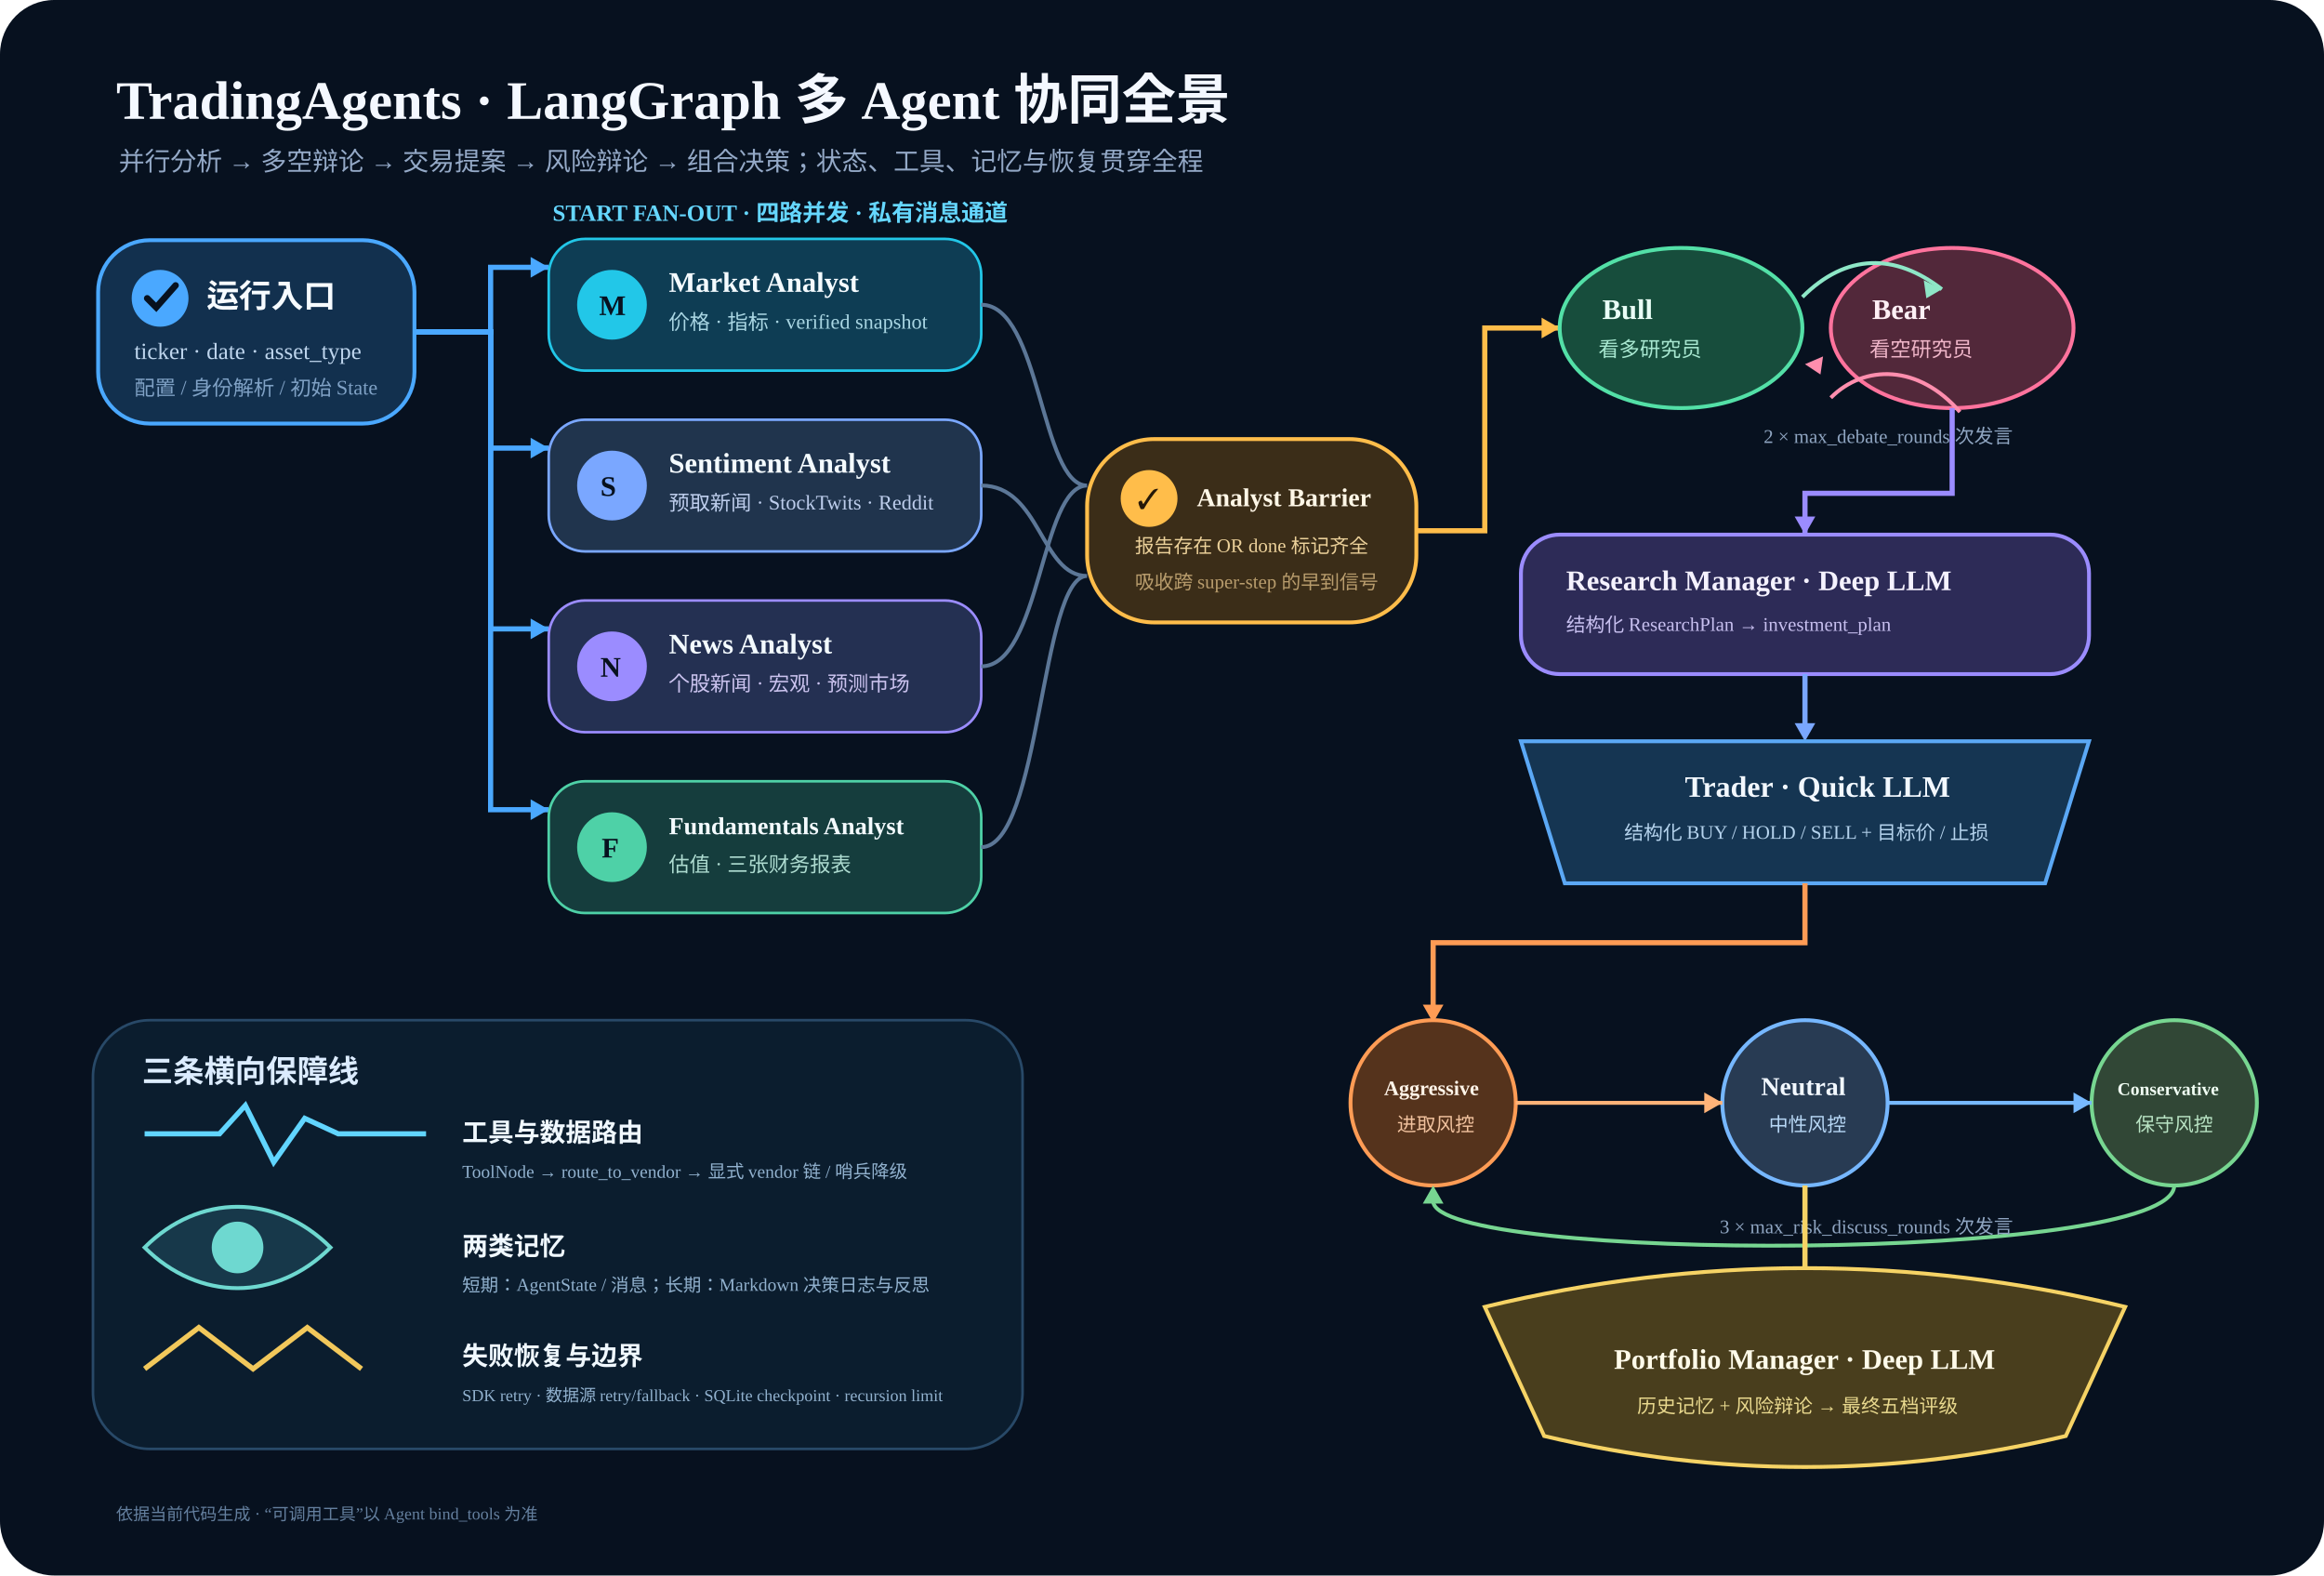
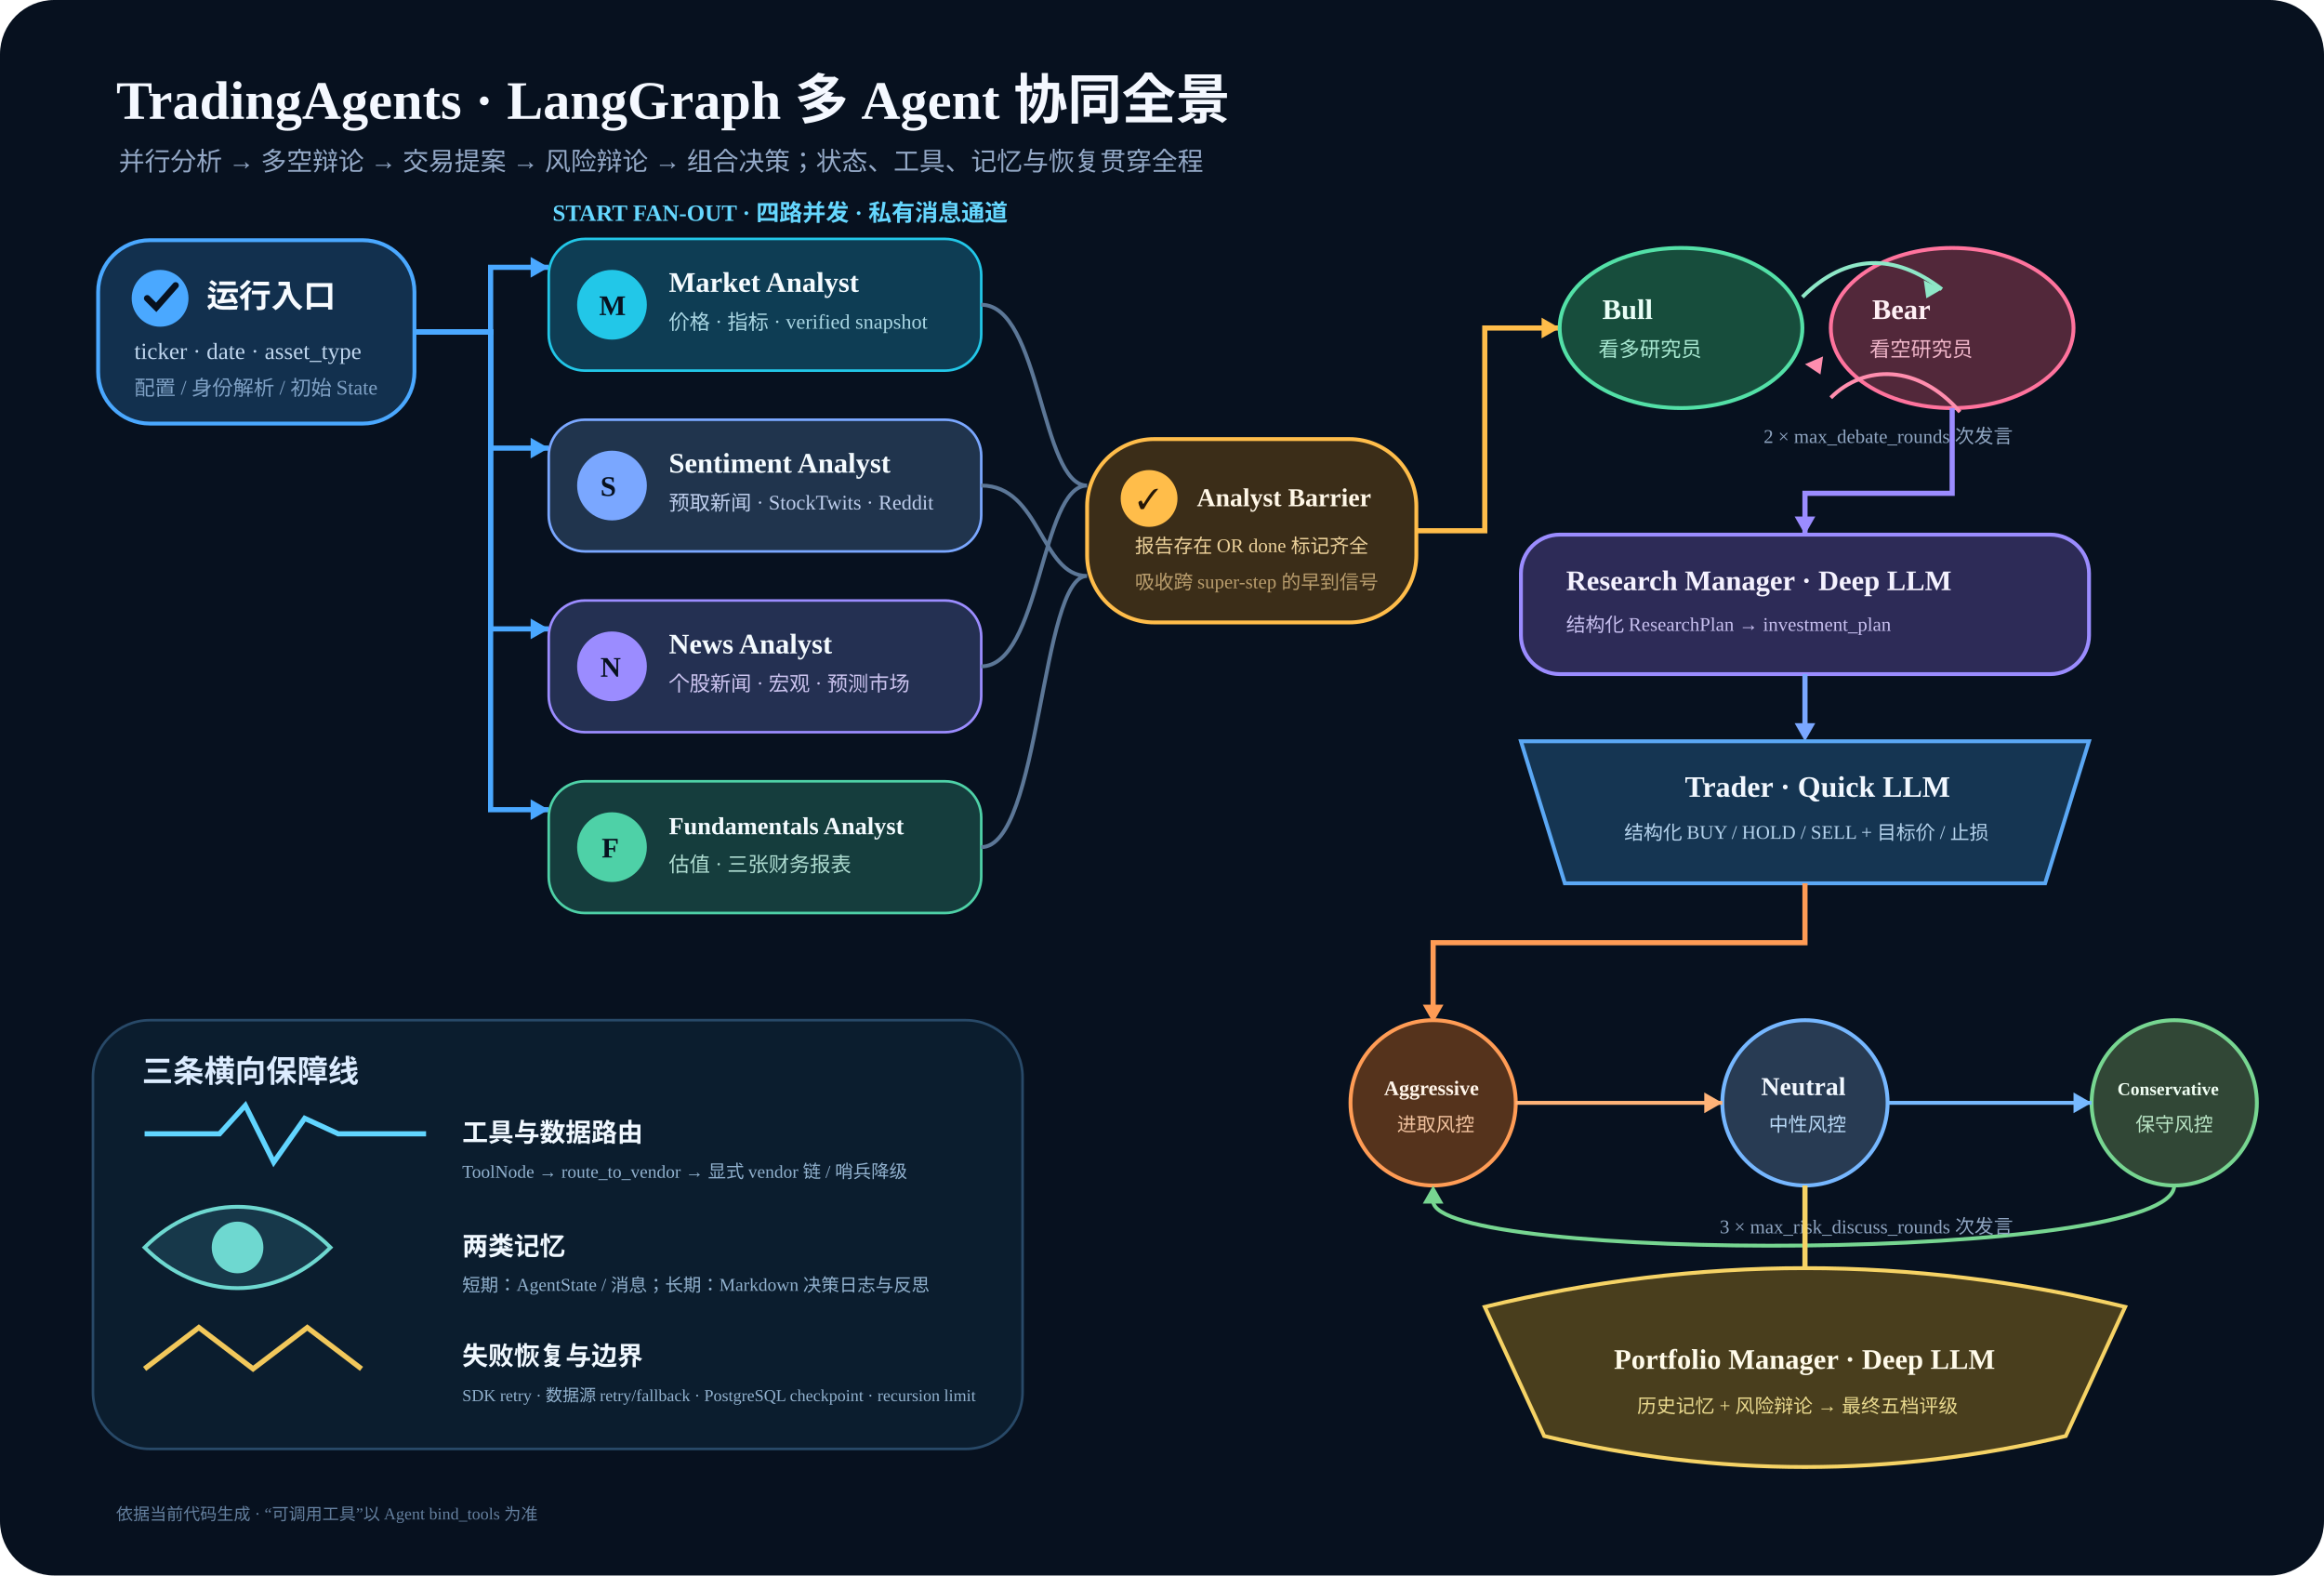
<svg xmlns="http://www.w3.org/2000/svg" width="1800" height="1220" viewBox="0 0 1800 1220">
  <rect x="0" y="0" width="1800" height="1220" rx="42" fill="#07111f" />
  <text x="90" y="92" fill="#f4f8ff" font-size="42" font-weight="700">TradingAgents · LangGraph 多 Agent 协同全景</text>
  <text x="92" y="132" fill="#94a9c7" font-size="20">并行分析 → 多空辩论 → 交易提案 → 风险辩论 → 组合决策；状态、工具、记忆与恢复贯穿全程</text>
  <rect x="76" y="186" width="245" height="142" rx="40" fill="#12304e" stroke="#4aa8ff" stroke-width="3" />
  <circle cx="124" cy="231" r="22" fill="#4aa8ff" />
  <path d="M114 231 L121 238 L136 221" fill="none" stroke="#07111f" stroke-width="5" stroke-linecap="round" />
  <text x="160" y="238" fill="#f7fbff" font-size="25" font-weight="700">运行入口</text>
  <text x="104" y="278" fill="#bed5ed" font-size="18">ticker · date · asset_type</text>
  <text x="104" y="306" fill="#7fa1c5" font-size="16">配置 / 身份解析 / 初始 State</text>
  <polyline points="321,257 380,257 380,207 425,207" fill="none" stroke="#4aa8ff" stroke-width="4" />
  <polygon points="425,207 411,199 411,215" fill="#4aa8ff" />
  <polyline points="321,257 380,257 380,347 425,347" fill="none" stroke="#4aa8ff" stroke-width="4" />
  <polygon points="425,347 411,339 411,355" fill="#4aa8ff" />
  <polyline points="321,257 380,257 380,487 425,487" fill="none" stroke="#4aa8ff" stroke-width="4" />
  <polygon points="425,487 411,479 411,495" fill="#4aa8ff" />
  <polyline points="321,257 380,257 380,627 425,627" fill="none" stroke="#4aa8ff" stroke-width="4" />
  <polygon points="425,627 411,619 411,635" fill="#4aa8ff" />
  <text x="428" y="171" fill="#65d7ff" font-size="18" font-weight="700">START FAN-OUT · 四路并发 · 私有消息通道</text>
  <rect x="425" y="185" width="335" height="102" rx="28" fill="#0e3d54" stroke="#22c7e8" stroke-width="2" />
  <circle cx="474" cy="236" r="27" fill="#22c7e8" />
  <text x="464" y="244" fill="#07111f" font-size="22" font-weight="700">M</text>
  <text x="518" y="226" fill="#f4fbff" font-size="22" font-weight="700">Market Analyst</text>
  <text x="518" y="255" fill="#a9d6e3" font-size="16">价格 · 指标 · verified snapshot</text>
  <rect x="425" y="325" width="335" height="102" rx="28" fill="#20344d" stroke="#7aa7ff" stroke-width="2" />
  <circle cx="474" cy="376" r="27" fill="#7aa7ff" />
  <text x="465" y="384" fill="#07111f" font-size="22" font-weight="700">S</text>
  <text x="518" y="366" fill="#f4fbff" font-size="22" font-weight="700">Sentiment Analyst</text>
  <text x="518" y="395" fill="#bdcdec" font-size="16">预取新闻 · StockTwits · Reddit</text>
  <rect x="425" y="465" width="335" height="102" rx="28" fill="#243052" stroke="#9b8cff" stroke-width="2" />
  <circle cx="474" cy="516" r="27" fill="#9b8cff" />
  <text x="465" y="524" fill="#07111f" font-size="22" font-weight="700">N</text>
  <text x="518" y="506" fill="#f4fbff" font-size="22" font-weight="700">News Analyst</text>
  <text x="518" y="535" fill="#cbc3ef" font-size="16">个股新闻 · 宏观 · 预测市场</text>
  <rect x="425" y="605" width="335" height="102" rx="28" fill="#153d3d" stroke="#4ed1a7" stroke-width="2" />
  <circle cx="474" cy="656" r="27" fill="#4ed1a7" />
  <text x="466" y="664" fill="#07111f" font-size="22" font-weight="700">F</text>
  <text x="518" y="646" fill="#f4fbff" font-size="19" font-weight="700">Fundamentals Analyst</text>
  <text x="518" y="675" fill="#addbd0" font-size="16">估值 · 三张财务报表</text>
  <path d="M760 236 C806 236 806 376 842 376 C806 376 806 516 760 516" fill="none" stroke="#5c7797" stroke-width="3" />
  <path d="M760 376 C806 376 806 446 842 446 C806 446 806 656 760 656" fill="none" stroke="#5c7797" stroke-width="3" />
  <rect x="842" y="340" width="255" height="142" rx="52" fill="#3b2d18" stroke="#ffbd4a" stroke-width="3" />
  <circle cx="890" cy="386" r="22" fill="#ffbd4a" />
  <text x="881" y="394" fill="#261808" font-size="22" font-weight="700">✓</text>
  <text x="927" y="392" fill="#fff7e7" font-size="20" font-weight="700">Analyst Barrier</text>
  <text x="879" y="428" fill="#ecd19a" font-size="15">报告存在 OR done 标记齐全</text>
  <text x="879" y="456" fill="#b89c6c" font-size="15">吸收跨 super-step 的早到信号</text>
  <polyline points="1097,411 1150,411 1150,254 1208,254" fill="none" stroke="#ffbd4a" stroke-width="4" />
  <polygon points="1208,254 1194,246 1194,262" fill="#ffbd4a" />
  <ellipse cx="1302" cy="254" rx="94" ry="62" fill="#174d3c" stroke="#53e0a7" stroke-width="3" />
  <text x="1241" y="247" fill="#eafff7" font-size="22" font-weight="700">Bull</text>
  <text x="1238" y="276" fill="#a8e8d1" font-size="16">看多研究员</text>
  <ellipse cx="1512" cy="254" rx="94" ry="62" fill="#52283a" stroke="#ff739d" stroke-width="3" />
  <text x="1450" y="247" fill="#fff0f5" font-size="22" font-weight="700">Bear</text>
  <text x="1448" y="276" fill="#efb5c8" font-size="16">看空研究员</text>
  <path d="M1396 230 C1430 196 1468 196 1504 224" fill="none" stroke="#8ee7c7" stroke-width="3" />
  <polygon points="1504,224 1490,217 1492,231" fill="#8ee7c7" />
  <path d="M1418 281 C1450 318 1492 318 1518 292" fill="none" stroke="#ff8eae" stroke-width="3" transform="rotate(180 1468 300)" />
  <polygon points="1398,282 1412,276 1410,290" fill="#ff8eae" />
  <text x="1366" y="343" fill="#8fa5c1" font-size="15">2 × max_debate_rounds 次发言</text>
  <polyline points="1512,316 1512,382 1398,382 1398,414" fill="none" stroke="#9b8cff" stroke-width="4" />
  <polygon points="1398,414 1390,400 1406,400" fill="#9b8cff" />
  <rect x="1178" y="414" width="440" height="108" rx="30" fill="#2d2b57" stroke="#9b8cff" stroke-width="3" />
  <text x="1213" y="457" fill="#f5f2ff" font-size="22" font-weight="700">Research Manager · Deep LLM</text>
  <text x="1213" y="489" fill="#c7bfef" font-size="15">结构化 ResearchPlan → investment_plan</text>
  <polyline points="1398,522 1398,562" fill="none" stroke="#7aa7ff" stroke-width="4" />
  <polygon points="1398,574 1390,560 1406,560" fill="#7aa7ff" />
  <polygon points="1178,574 1618,574 1584,684 1212,684" fill="#153552" stroke="#5ba8f5" stroke-width="3" />
  <text x="1305" y="617" fill="#f2f8ff" font-size="23" font-weight="700">Trader · Quick LLM</text>
  <text x="1258" y="650" fill="#b5d3ed" font-size="15">结构化 BUY / HOLD / SELL + 目标价 / 止损</text>
  <polyline points="1398,684 1398,730 1110,730 1110,780" fill="none" stroke="#ff9c55" stroke-width="4" />
  <polygon points="1110,792 1102,778 1118,778" fill="#ff9c55" />
  <circle cx="1110" cy="854" r="64" fill="#55331c" stroke="#ff9c55" stroke-width="3" />
  <text x="1072" y="848" fill="#fff4e8" font-size="16" font-weight="700">Aggressive</text>
  <text x="1082" y="876" fill="#f1c29e" font-size="15">进取风控</text>
  <circle cx="1398" cy="854" r="64" fill="#283b53" stroke="#76b7ff" stroke-width="3" />
  <text x="1364" y="848" fill="#f2f8ff" font-size="20" font-weight="700">Neutral</text>
  <text x="1370" y="876" fill="#b7d7f5" font-size="15">中性风控</text>
  <circle cx="1684" cy="854" r="64" fill="#314736" stroke="#77d691" stroke-width="3" />
  <text x="1640" y="848" fill="#f1fff4" font-size="14" font-weight="700">Conservative</text>
  <text x="1654" y="876" fill="#b9e4c4" font-size="15">保守风控</text>
  <polyline points="1174,854 1334,854" fill="none" stroke="#ffb378" stroke-width="3" />
  <polygon points="1334,854 1320,846 1320,862" fill="#ffb378" />
  <polyline points="1462,854 1620,854" fill="none" stroke="#77b9ff" stroke-width="3" />
  <polygon points="1620,854 1606,846 1606,862" fill="#77b9ff" />
  <path d="M1684 918 C1684 978 1110 978 1110 930" fill="none" stroke="#77d691" stroke-width="3" />
  <polygon points="1110,918 1102,932 1118,932" fill="#77d691" />
  <text x="1332" y="955" fill="#8fa5c1" font-size="15">3 × max_risk_discuss_rounds 次发言</text>
  <polyline points="1398,918 1398,1000" fill="none" stroke="#f6d365" stroke-width="4" />
  <polygon points="1398,1012 1390,998 1406,998" fill="#f6d365" />
  <path d="M1150 1012 Q1398 952 1646 1012 L1600 1112 Q1398 1160 1196 1112 Z" fill="#493e1d" stroke="#f6d365" stroke-width="3" />
  <text x="1250" y="1060" fill="#fffbea" font-size="22" font-weight="700">Portfolio Manager · Deep LLM</text>
  <text x="1268" y="1094" fill="#e9d98e" font-size="15">历史记忆 + 风险辩论 → 最终五档评级</text>
  <rect x="72" y="790" width="720" height="332" rx="44" fill="#0b1d2e" stroke="#284968" stroke-width="2" />
  <text x="110" y="838" fill="#dcecff" font-size="24" font-weight="700">三条横向保障线</text>
  <path d="M112 878 L170 878 L190 856 L212 900 L236 866 L262 878 L330 878" fill="none" stroke="#61d5ff" stroke-width="4" />
  <text x="358" y="884" fill="#f0f8ff" font-size="20" font-weight="700">工具与数据路由</text>
  <text x="358" y="912" fill="#91b1ce" font-size="14">ToolNode → route_to_vendor → 显式 vendor 链 / 哨兵降级</text>
  <path d="M112 966 C154 924 214 924 256 966 C214 1008 154 1008 112 966 Z" fill="#17384a" stroke="#6ed8d0" stroke-width="3" />
  <circle cx="184" cy="966" r="20" fill="#6ed8d0" />
  <text x="358" y="972" fill="#f0f8ff" font-size="20" font-weight="700">两类记忆</text>
  <text x="358" y="1000" fill="#91b1ce" font-size="14">短期：AgentState / 消息；长期：Markdown 决策日志与反思</text>
  <path d="M112 1060 L154 1028 L196 1060 L238 1028 L280 1060" fill="none" stroke="#f2c85b" stroke-width="4" />
  <text x="358" y="1057" fill="#f0f8ff" font-size="20" font-weight="700">失败恢复与边界</text>
-   <text x="358" y="1085" fill="#91b1ce" font-size="13">SDK retry · 数据源 retry/fallback · SQLite checkpoint · recursion limit</text>
+   <text x="358" y="1085" fill="#91b1ce" font-size="13">SDK retry · 数据源 retry/fallback · PostgreSQL checkpoint · recursion limit</text>
  <text x="90" y="1177" fill="#647f9e" font-size="13">依据当前代码生成 · “可调用工具”以 Agent bind_tools 为准</text>
</svg>
